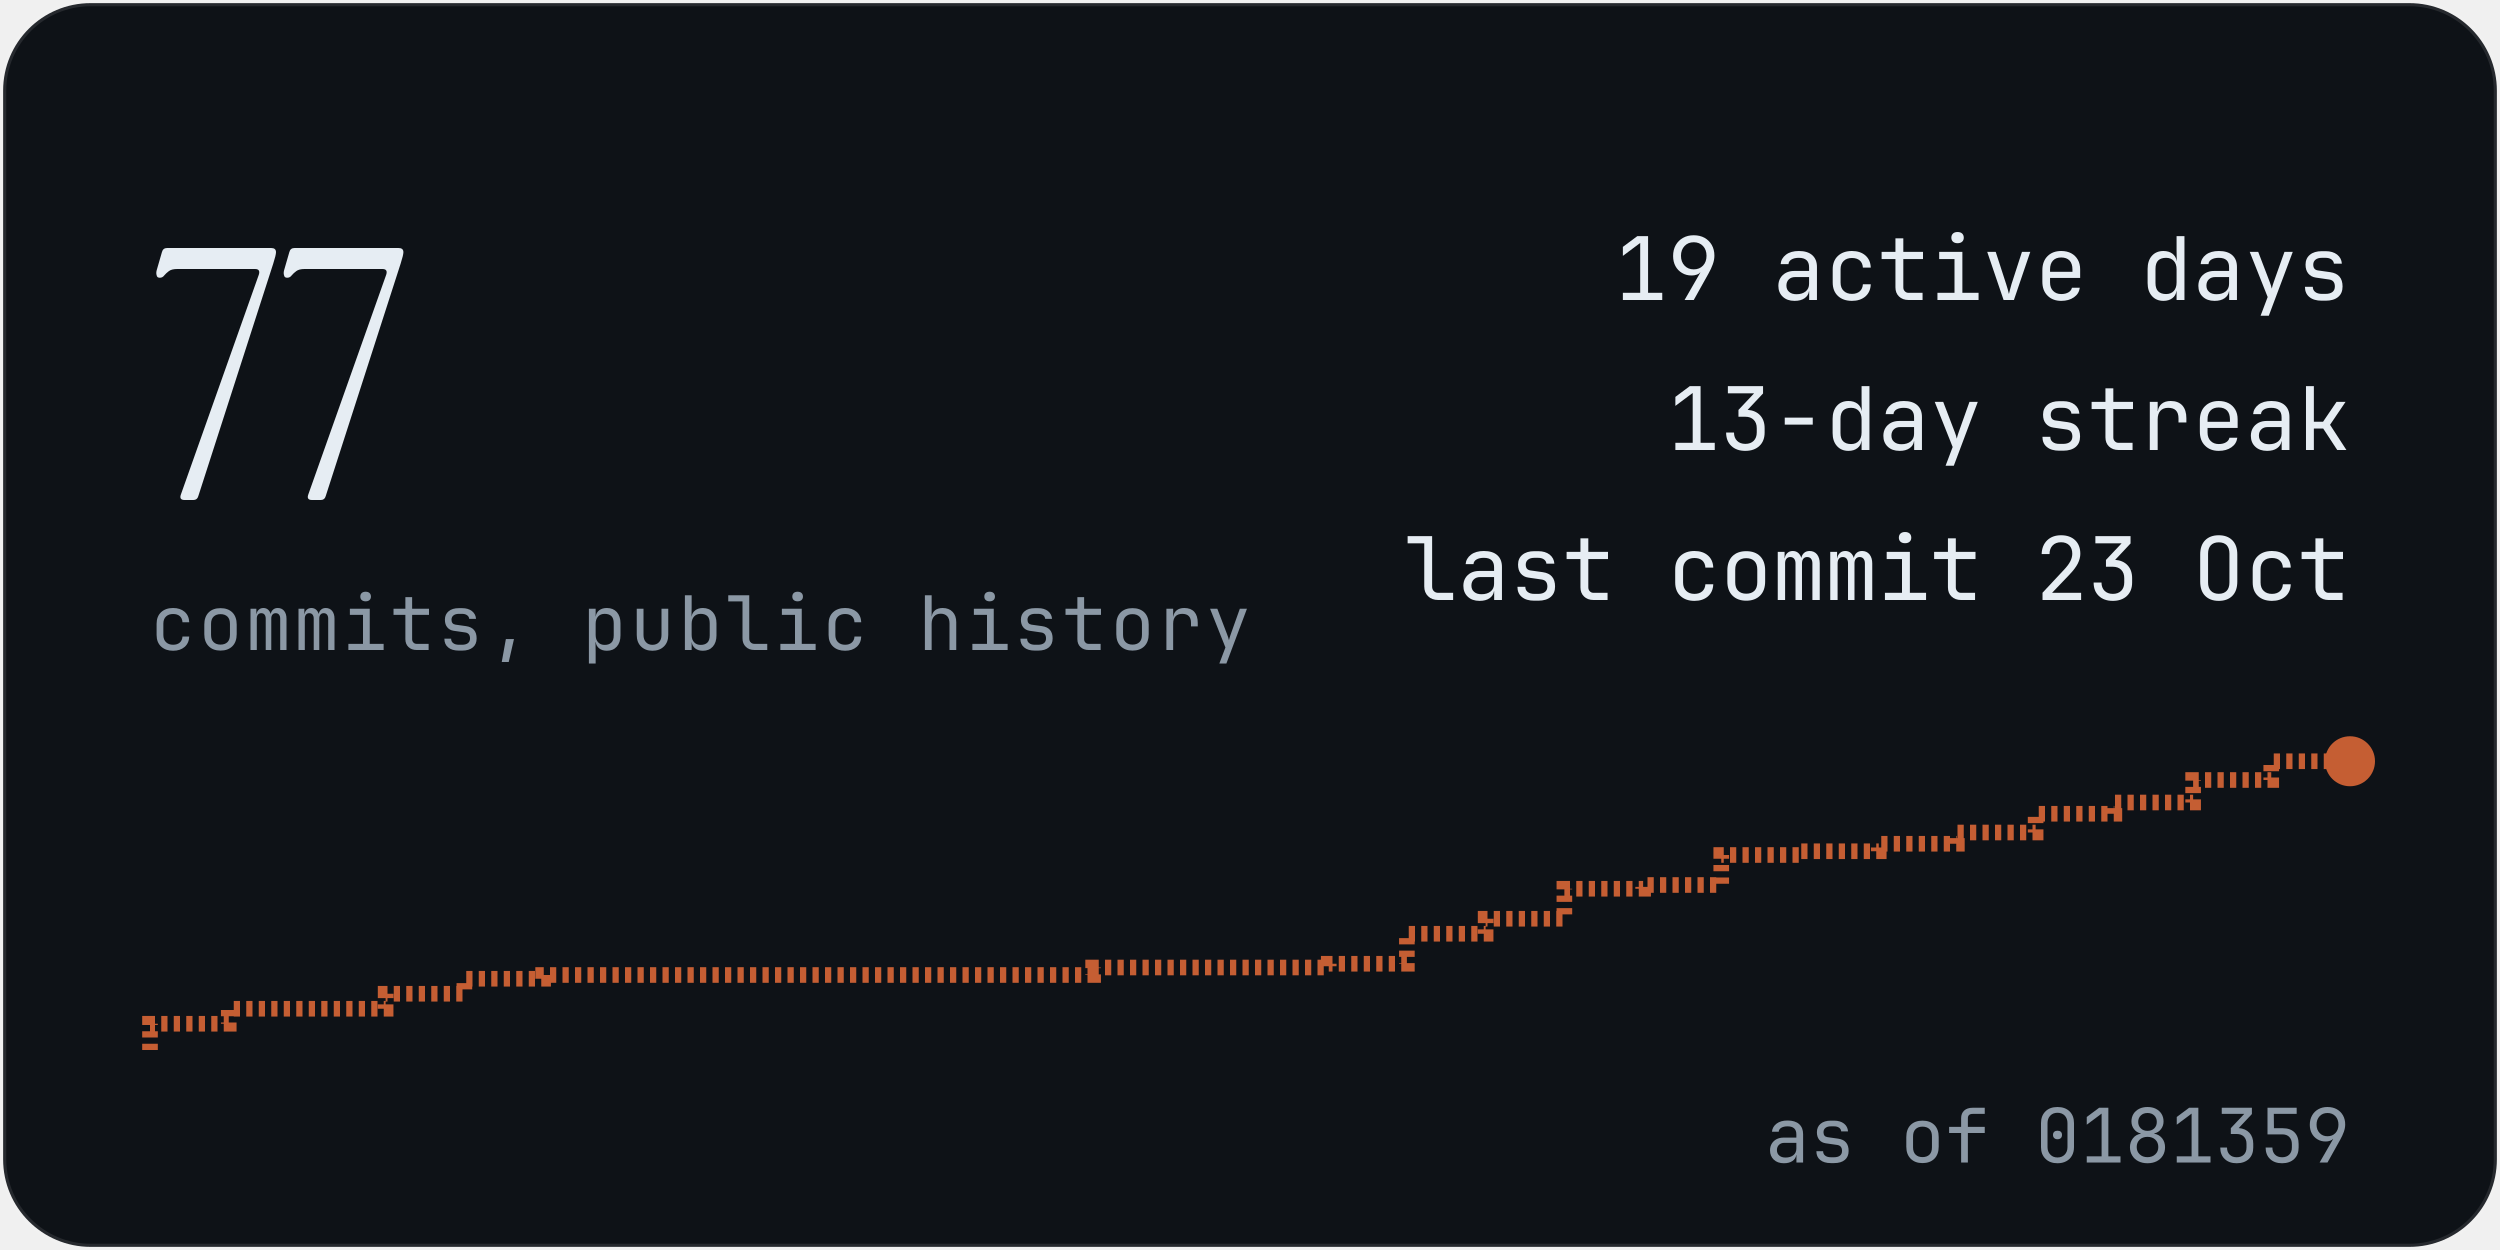
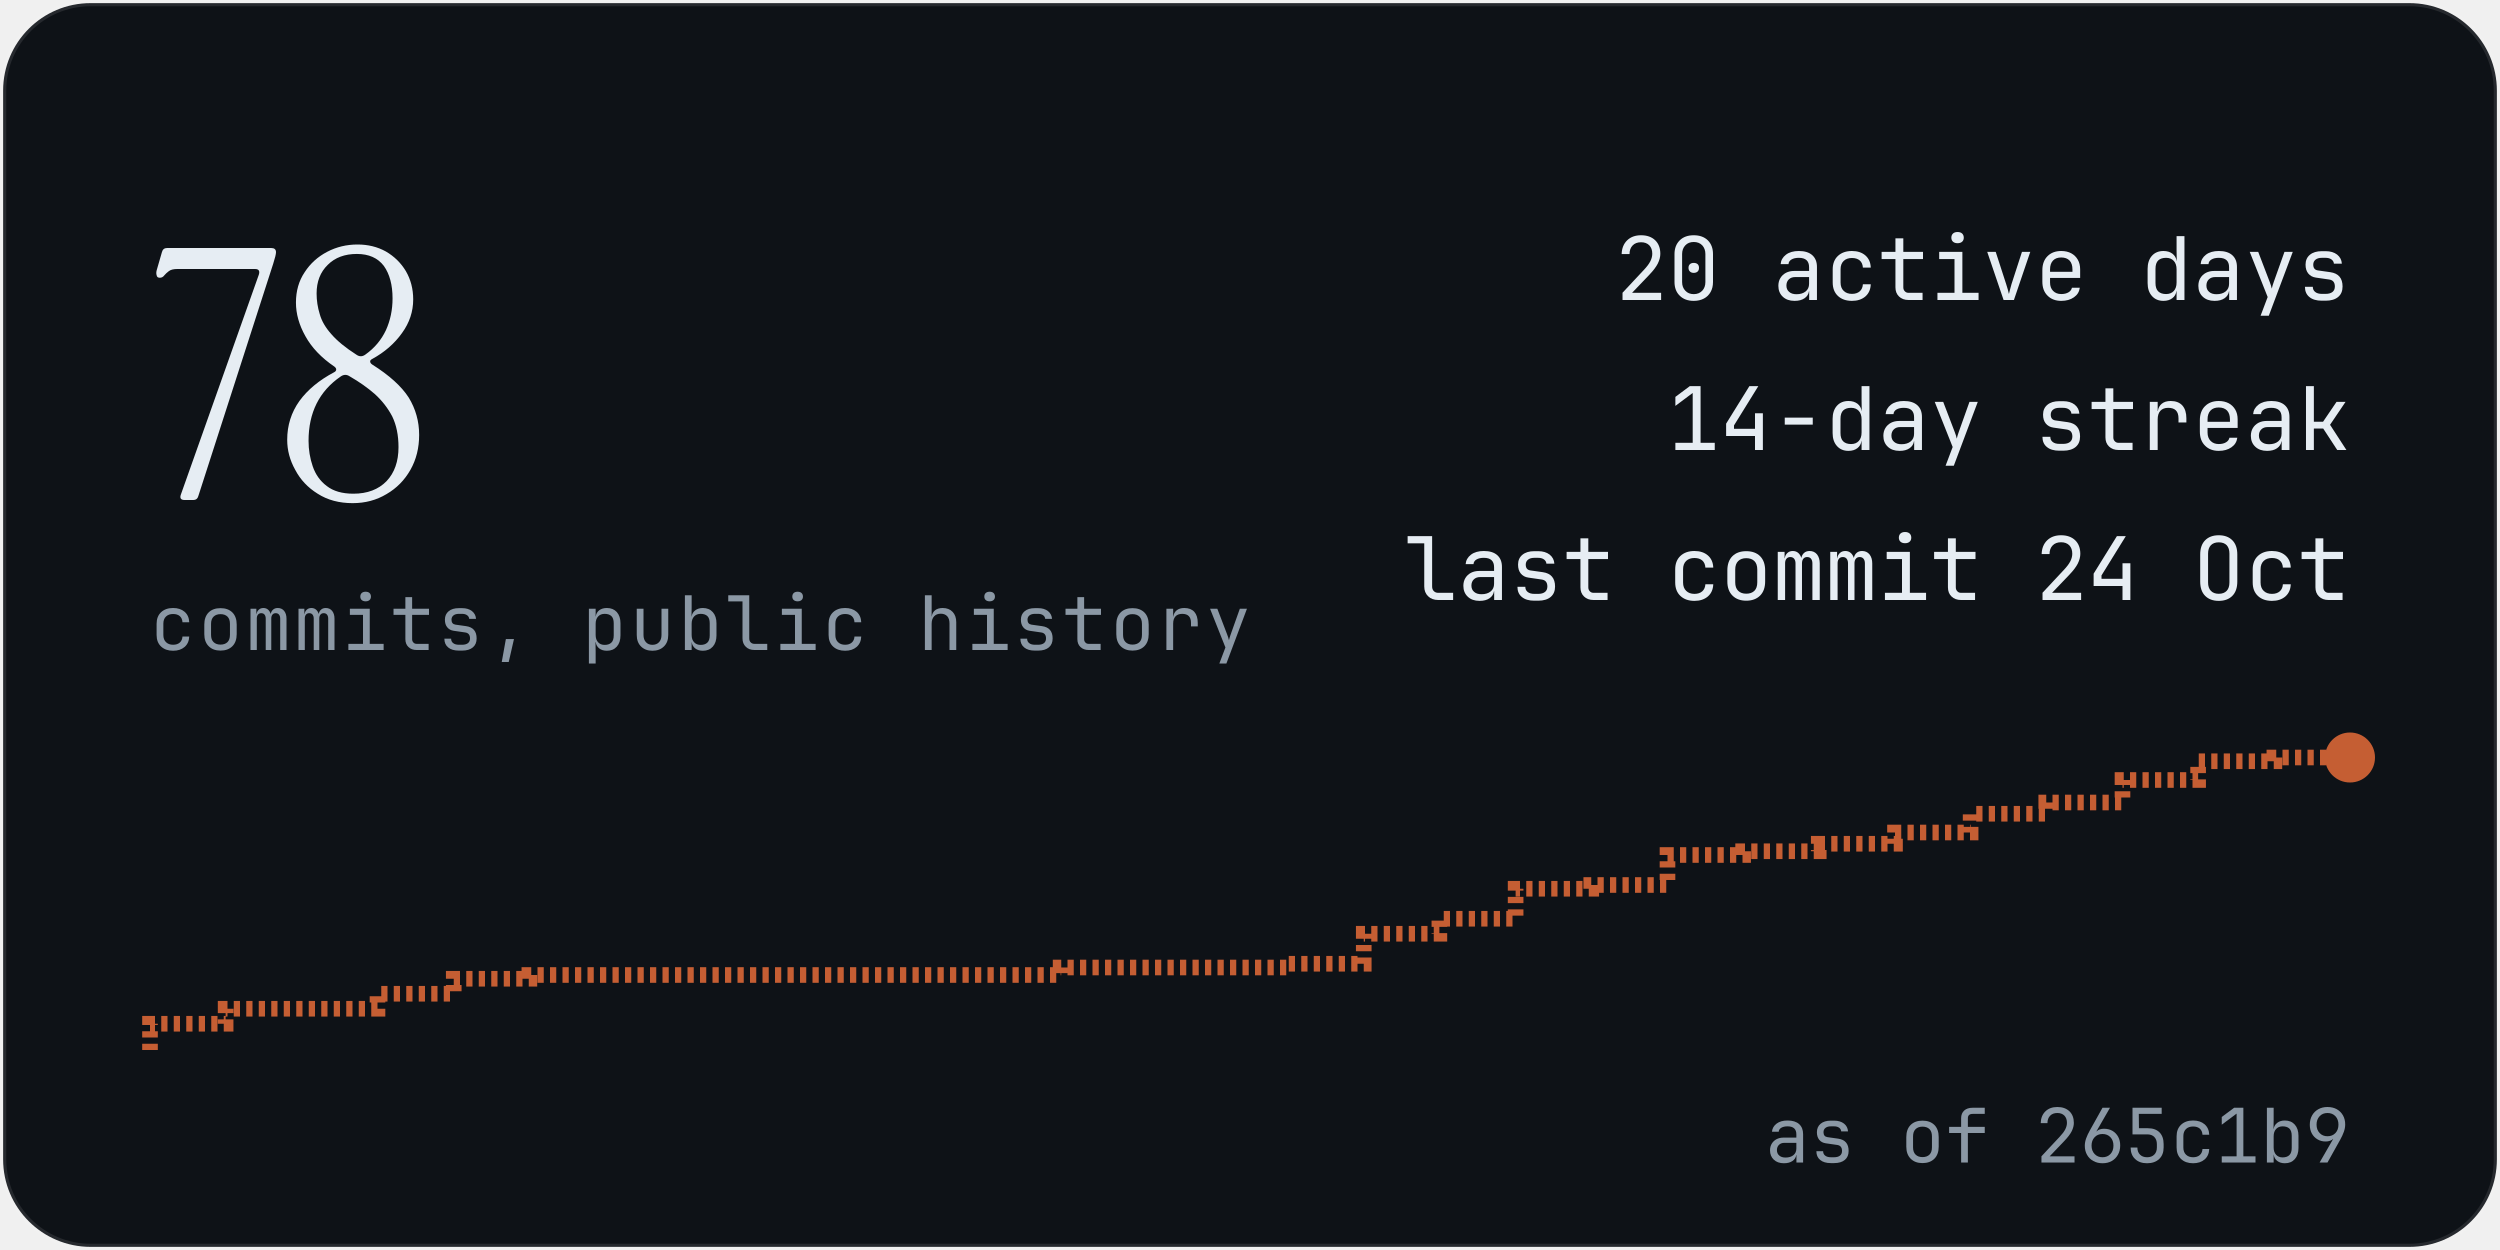
<svg xmlns="http://www.w3.org/2000/svg" viewBox="0 0 400 200" width="400" height="200" role="img" aria-labelledby="cg-title cg-desc">
  <style>.cg-stair{animation:cg-draw 1.6s cubic-bezier(.3,.8,.3,1) both}.cg-bar{transform-box:fill-box;transform-origin:center bottom;animation:cg-rise .4s ease-out both}.cg-flag{animation:cg-fade .4s ease-out 1.6s both}.cg-now-ring{transform-box:fill-box;transform-origin:center;animation:cg-pulse 3.2s ease-out infinite}@keyframes cg-draw{from{stroke-dashoffset:1}to{stroke-dashoffset:0}}@keyframes cg-rise{from{transform:scaleY(0)}to{transform:scaleY(1)}}@keyframes cg-fade{from{opacity:0}to{opacity:1}}@keyframes cg-pulse{from{opacity:.5;transform:scale(1)}to{opacity:0;transform:scale(2.6)}}@media (prefers-reduced-motion:reduce){.cg-stair,.cg-bar,.cg-flag,.cg-now-ring{animation:none}}</style>
  <defs>
    <path id="m44" d="M210 160l 55-306 108 0-70 306-93 0z" />
    <path id="m45" d="M140-290l 0-80 320 0 0 80-320 0z" />
    <path id="m48" d="M300 10q-101 0-160-59-60-58-60-156l 0-320q 0-98 60-157 59-58 160-58 101 0 161 58 59 59 59 157l 0 320q 0 65-27 113-27 49-76 75-50 27-117 27zM300-67q 60 0 97-39 36-38 36-99l 0-320q 0-61-36-100-37-38-97-38-60 0-96 38-37 39-37 100l 0 320q 0 61 37 99 36 39 96 39zM300-310q-27 0-43-15-17-15-17-43 0-27 17-42 16-14 43-14 27 0 44 14 16 15 16 42 0 28-16 43-17 15-44 15z" />
    <path id="m49" d="M90 0l 0-82 198 0 0-570-198 148 0-103 165-123 123 0 0 648 162 0 0 82-450 0z" />
    <path id="m50" d="M86 0l 0-83 243-260q 53-56 75-100 22-44 22-86 0-60-34-96-35-35-94-35-61 0-96 36-36 37-36 99l-90 0q 3-99 63-157 60-58 159-58 101 0 161 57 59 57 59 155 0 52-28 110-29 58-98 130l-197 206 332 0 0 82-441 0z" />
-     <path id="m51" d="M289 10q-101 0-160-57-59-56-59-153l 90 0q 0 60 35 95 35 35 95 35 60 0 95-35 35-35 35-95l 0-50q 0-60-35-95-35-35-95-35l-79 0 0-78 179-190-300 0 0-82 402 0 0 84-176 187q 90 7 142 62 52 56 52 147l 0 50q 0 97-59 153-60 57-162 57z" />
+     <path id="m52" d="M400 0l 0-160-330 0 0-141 266-429 102 0-278 449 0 39 240 0 0-178 90 0 0 420-90 0z" />
    <path id="m53" d="M294 10q-101 0-160-57-59-56-59-153l 90 0q 0 60 35 95 35 35 95 35 60 0 95-35 35-35 35-95l 0-45q 0-60-34-95-34-35-92-35l-199 0 0-355 389 0 0 82-305 0 2 191 118 0q 101 0 156 55 55 56 55 157l 0 45q 0 97-59 153-60 57-162 57z" />
-     <path id="m56" d="M300 10q-69 0-122-27-53-27-82-76-30-48-30-111 0-69 40-119 39-50 105-61l 0-3q-57-13-91-58-34-44-34-102 0-57 27-101 27-43 76-68 48-24 111-24 64 0 112 24 48 25 75 68 27 44 27 101 0 58-34 102-34 45-91 58l 0 3q 66 11 106 61 39 50 39 119 0 63-29 111-30 49-82 76-53 27-123 27zM300-422q 56 0 90-33 34-33 34-86 0-53-34-86-34-33-90-33-55 0-89 33-35 33-35 86 0 53 35 86 34 33 89 33zM300-71q 64 0 104-38 40-37 40-97 0-61-40-99-40-37-104-37-64 0-104 37-40 38-40 99 0 60 40 97 40 38 104 38z" />
+     <path id="m54" d="M301 10q-70 0-123-30-54-29-84-82-30-52-30-121 0-48 18-99 18-50 49-105l 169-303 100 0-180 313 3 2q 13-17 39-26 26-9 57-9 65 0 114 28 48 29 76 79 27 50 27 116 0 70-30 123-30 54-82 84-53 30-123 30zM300-70q 65 0 106-43 40-43 40-112 0-69-40-112-41-43-106-43-65 0-105 43-41 43-41 112 0 69 41 112 40 43 105 43z" />
    <path id="m57" d="M195 0l 180-313-3-2q-10 16-37 25-27 10-59 10-63 0-110-29-48-28-75-78-27-50-27-116 0-71 30-124 30-53 83-83 53-30 122-30 71 0 124 29 53 30 83 82 30 53 30 122 0 48-18 98-18 51-49 106l-169 303-105 0zM300-350q 65 0 106-43 40-43 40-112 0-69-40-112-41-43-106-43-65 0-105 43-41 43-41 112 0 69 41 112 40 43 105 43z" />
    <path id="m79" d="M300 10q-98 0-155-57-57-57-57-163l 0-310q 0-106 57-163 57-57 155-57 98 0 155 57 57 57 57 162l 0 311q 0 106-57 163-57 57-155 57zM300-71q 59 0 91-34 31-33 31-95l 0-330q 0-62-31-96-32-33-91-33-58 0-90 33-32 34-32 96l 0 330q 0 62 32 95 32 34 90 34z" />
    <path id="m97" d="M252 10q-85 0-135-48-50-47-50-124 0-51 23-89 23-38 64-60 41-21 94-21l 170 0 0-43q 0-107-117-107-52 0-84 19-32 19-34 53l-90 0q 5-65 61-108 55-42 147-42 100 0 154 48 53 48 53 134l 0 378-89 0 0-100-2 0q-8 51-51 80-43 30-114 30zM274-66q 66 0 105-32 39-32 39-87l 0-77-160 0q-44 0-71 26-28 27-28 71 0 46 31 72 30 27 84 27z" />
    <path id="m98" d="M332 10q-62 0-102-31-40-30-47-84l-1 0 0 105-90 0 0-730 90 0 0 160-2 125 1 0q 8-53 49-84 40-31 102-31 83 0 132 55 49 55 49 150l 0 161q 0 94-49 149-49 55-132 55zM302-68q 57 0 89-30 32-30 32-97l 0-160q 0-68-32-98-32-29-89-29-55 0-87 35-33 35-33 97l 0 150q 0 62 33 97 32 35 87 35z" />
    <path id="m99" d="M308 10q-100 0-160-56-60-56-60-154l 0-150q 0-98 60-154 60-56 160-56 95 0 154 51 58 51 61 139l-90 0q-3-53-36-82-33-28-89-28-59 0-94 33-36 34-36 96l 0 151q 0 62 36 96 35 34 94 34 56 0 89-29 33-29 36-81l 90 0q-3 88-61 139-59 51-154 51z" />
    <path id="m100" d="M268 10q-82 0-131-55-50-55-50-149l 0-161q 0-95 49-150 49-55 132-55 62 0 103 31 40 31 48 84l 1 0-2-125 0-160 90 0 0 730-90 0 0-105-1 0q-7 54-47 84-40 31-102 31zM298-68q 56 0 88-35 32-35 32-97l 0-150q 0-62-32-97-32-35-88-35-57 0-89 29-32 30-32 98l 0 160q 0 67 32 97 32 30 89 30z" />
    <path id="m101" d="M300 10q-97 0-156-59-60-58-60-161l 0-130q 0-103 60-162 59-58 156-58 65 0 114 26 48 26 75 73 27 47 27 111l 0 98-344 0 0 52q 0 61 35 96 35 36 93 36 50 0 83-20 32-19 39-52l 90 0q-9 69-67 109-58 41-145 41zM172-322l 256 0 0-28q 0-65-33-101-34-35-95-35-61 0-94 35-34 36-34 101l 0 28z" />
    <path id="m102" d="M215 0l 0-393-160 0 0-82 160 0 0-115q 0-65 41-103 41-37 113-37l 161 0 0 82-161 0q-64 0-64 58l 0 115 225 0 0 82-225 0 0 393-90 0z" />
    <path id="m104" d="M92 0l 0-730 90 0 0 285 1 0q 7-55 45-85 38-30 101-30 83 0 132 51 49 51 49 139l 0 370-90 0 0-355q 0-62-31-96-32-33-86-33-56 0-88 35-33 35-33 99l 0 350-90 0z" />
    <path id="m105" d="M85 0l 0-82 195 0 0-386-175 0 0-82 265 0 0 468 185 0 0 82-470 0zM315-649q-33 0-52-17-19-17-19-46 0-30 19-48 19-17 52-17 33 0 52 17 19 18 19 48 0 29-19 46-19 17-52 17z" />
    <path id="m107" d="M97 0l 0-730 90 0 0 407 105 0 154-227 103 0-177 262 187 288-105 0-160-245-107 0 0 245-90 0z" />
    <path id="m108" d="M380 0q-73 0-116-43-44-42-44-112l 0-493-190 0 0-82 280 0 0 575q 0 34 19 53 19 20 51 20l 170 0 0 82-170 0z" />
    <path id="m109" d="M60 0l 0-550 78 0 0 73 2 0q 5-37 30-60 24-23 62-23 36 0 61 21 25 21 36 57l 1 0q 7-36 32-57 24-21 62-21 53 0 85 39 31 40 31 103l 0 418-84 0 0-419q 0-33-16-53-16-19-44-19-27 0-43 19-16 19-16 52l 0 420-74 0 0-419q 0-33-16-53-16-19-43-19-28 0-44 19-16 19-16 52l 0 420-84 0z" />
    <path id="m111" d="M300 8q-99 0-157-58-59-58-59-162l 0-126q 0-105 58-163 58-57 158-57 100 0 158 57 58 58 58 163l 0 126q 0 104-58 162-59 58-158 58zM300-72q 59 0 93-33 33-33 33-97l 0-146q 0-64-33-97-34-33-93-33-58 0-92 33-34 33-34 97l 0 146q 0 64 34 97 34 33 92 33z" />
    <path id="m112" d="M92 180l 0-730 90 0 0 105 1 0q 7-54 47-85 40-30 102-30 83 0 132 54 49 55 49 150l 0 161q 0 95-49 150-49 55-132 55-62 0-102-31-40-31-47-84l-3 0 2 125 0 160-90 0zM302-68q 57 0 89-30 32-30 32-97l 0-160q 0-68-32-98-32-29-89-29-55 0-87 35-33 35-33 97l 0 150q 0 62 33 97 32 35 87 35z" />
    <path id="m114" d="M112 0l 0-550 90 0 0 105 2 0q 7-53 45-84 38-31 102-31 86 0 133 51 46 52 46 147l 0 47-90 0 0-47q 0-120-117-120-59 0-90 34-31 34-31 98l 0 350-90 0z" />
    <path id="m115" d="M278 8q-92 0-142-42-51-41-51-117l 90 0q 0 38 27 59 27 22 76 22l 44 0q 50 0 78-22 27-22 27-62 0-71-65-80l-152-22q-56-8-87-47-31-38-31-101 0-72 50-113 49-41 136-41l 44 0q 80 0 131 39 50 40 54 104l-91 0q-2-29-27-48-26-19-67-19l-44 0q-46 0-72 21-26 21-26 57 0 58 53 66l 142 20q 140 20 140 164 0 77-50 119-51 43-143 43l-44 0z" />
    <path id="m116" d="M355 0q-68 0-109-40-41-39-41-105l 0-323-158 0 0-82 158 0 0-155 90 0 0 155 225 0 0 82-225 0 0 323q 0 28 17 45 16 18 43 18l 160 0 0 82-160 0z" />
    <path id="m117" d="M299 10q-95 0-152-57-57-56-57-153l 0-350 90 0 0 350q 0 60 32 95 32 36 87 36 56 0 89-36 32-35 32-95l 0-350 90 0 0 350q 0 97-58 153-58 57-153 57z" />
    <path id="m118" d="M241 0l-187-550 97 0 120 370q 11 33 19 63 8 31 12 48 5-17 12-48 7-30 17-63l 120-370 95 0-187 550-118 0z" />
    <path id="m121" d="M178 180l 81-214-205-516 97 0 130 340q 8 20 15 42 7 22 10 38 3-16 10-38 7-22 14-42l 121-340 95 0-274 730-94 0z" />
    <path id="d55" d="M99 0q-16 0-11-15l 223-629q 5-16-11-16l-222 0q-16 0-24 6-8 6-13 12-5 7-13 7-8 0-9-7-2-6 0-14l 15-52q 3-12 15-12l 297 0q 14 0 14 12 0 8-8 33l-214 664q-3 11-14 11l-25 0z" />
+     <path id="d56" d="M215 9q-58 0-100-27-42-26-64-68-23-41-23-86 0-62 35-111 35-48 99-82 6-3 6-8 0-4-5-8-56-38-83-87-27-48-27-96 0-50 25-87 24-37 64-58 40-21 87-21 45 0 81 20 36 21 57 56 21 36 21 81 0 52-32 96-32 45-85 74-6 3-6 7 0 5 6 9 73 46 104 94 30 49 30 107 0 56-25 100-25 44-68 69-43 26-97 26zM226-415q 13 9 26-1 38-27 58-69 19-42 19-91 0-58-25-93-26-34-77-34-52 0-83 31-32 31-32 82 0 30 9 59 8 29 33 57 25 29 72 59zM217-18q 60 0 95-36 34-36 34-97 0-51-18-88-19-36-50-64-31-27-71-50-13-9-26 0-92 63-92 184 0 38 12 73 12 35 40 56 28 22 76 22z" />
  </defs>
  <rect x="0.5" y="0.5" width="399" height="199" rx="14" fill="#0E1217" stroke="#FFFFFF" stroke-width="1" stroke-opacity="0.1" />
-   <g class="cg-text-group" data-name="commit-total" data-font="display" data-size="56" fill="#E6EDF3" data-bbox="25 39.7 39.6 40.3">
-     <g class="cg-run" data-bbox="25 39.7 39.6 40.3" transform="translate(24 80)scale(0.056)">
+   <g class="cg-text-group" data-name="commit-total" data-font="display" data-size="56" fill="#E6EDF3" data-bbox="25 39.1 42.1 41.4">
+     <g class="cg-run" data-bbox="25 39.1 42.1 41.4" transform="translate(24 80)scale(0.056)">
      <g fill="#E6EDF3">
        <use href="#d55" />
-         <use href="#d55" x="364" />
+         <use href="#d56" x="364" />
      </g>
    </g>
  </g>
  <g class="cg-text-group" data-name="commit-caption" data-font="mono" data-size="12" fill="#8B98A5" data-bbox="25.1 94.7 174.5 11.5">
    <g class="cg-run" data-bbox="25.1 94.7 174.5 11.5" transform="translate(24 104)scale(0.012)">
      <g fill="#8B98A5">
        <use href="#m99" />
        <use href="#m111" x="640" />
        <use href="#m109" x="1280" />
        <use href="#m109" x="1920" />
        <use href="#m105" x="2560" />
        <use href="#m116" x="3200" />
        <use href="#m115" x="3840" />
        <use href="#m44" x="4480" />
        <use href="#m112" x="5760" />
        <use href="#m117" x="6400" />
        <use href="#m98" x="7040" />
        <use href="#m108" x="7680" />
        <use href="#m105" x="8320" />
        <use href="#m99" x="8960" />
        <use href="#m104" x="10240" />
        <use href="#m105" x="10880" />
        <use href="#m115" x="11520" />
        <use href="#m116" x="12160" />
        <use href="#m111" x="12800" />
        <use href="#m114" x="13440" />
        <use href="#m121" x="14080" />
      </g>
    </g>
  </g>
  <g class="cg-text-group" data-name="stats" data-font="mono" data-size="14" fill="#E6EDF3" data-bbox="225.2 37.1 150.2 59">
-     <g class="cg-run" data-bbox="259.7 37.1 115.2 13.4" transform="translate(258.4 48)scale(0.014)">
+     <g class="cg-run" data-bbox="259.5 37.1 115.3 13.4" transform="translate(258.4 48)scale(0.014)">
      <g fill="#E6EDF3">
-         <use href="#m49" />
-         <use href="#m57" x="600" />
+         <use href="#m50" />
+         <use href="#m48" x="600" />
        <use href="#m97" x="1800" />
        <use href="#m99" x="2400" />
        <use href="#m116" x="3000" />
        <use href="#m105" x="3600" />
        <use href="#m118" x="4200" />
        <use href="#m101" x="4800" />
        <use href="#m100" x="6000" />
        <use href="#m97" x="6600" />
        <use href="#m121" x="7200" />
        <use href="#m115" x="7800" />
      </g>
    </g>
    <g class="cg-run" data-bbox="268.1 61.8 107.4 12.7" transform="translate(266.8 72)scale(0.014)">
      <g fill="#E6EDF3">
        <use href="#m49" />
-         <use href="#m51" x="600" />
+         <use href="#m52" x="600" />
        <use href="#m45" x="1200" />
        <use href="#m100" x="1800" />
        <use href="#m97" x="2400" />
        <use href="#m121" x="3000" />
        <use href="#m115" x="4200" />
        <use href="#m116" x="4800" />
        <use href="#m114" x="5400" />
        <use href="#m101" x="6000" />
        <use href="#m97" x="6600" />
        <use href="#m107" x="7200" />
      </g>
    </g>
    <g class="cg-run" data-bbox="225.2 85.1 149.7 11" transform="translate(224.8 96)scale(0.014)">
      <g fill="#E6EDF3">
        <use href="#m108" />
        <use href="#m97" x="600" />
        <use href="#m115" x="1200" />
        <use href="#m116" x="1800" />
        <use href="#m99" x="3000" />
        <use href="#m111" x="3600" />
        <use href="#m109" x="4200" />
        <use href="#m109" x="4800" />
        <use href="#m105" x="5400" />
        <use href="#m116" x="6000" />
        <use href="#m50" x="7200" />
-         <use href="#m51" x="7800" />
+         <use href="#m52" x="7800" />
        <use href="#m79" x="9000" />
        <use href="#m99" x="9600" />
        <use href="#m116" x="10200" />
      </g>
    </g>
  </g>
-   <path d="M24 168L24 168L24 163.8L36.6 163.8L36.6 163.8L36.6 161.4L49.1 161.4L61.7 161.4L61.7 161.4L61.7 159L74.3 159L74.3 159L74.3 156.6L86.9 156.6L86.9 156.6L86.9 156L99.4 156L112 156L124.6 156L137.1 156L149.7 156L162.3 156L174.9 156L174.9 156L174.9 154.8L187.4 154.8L200 154.8L212.6 154.8L212.6 154.8L212.6 154.2L225.1 154.2L225.1 154.2L225.1 149.4L237.7 149.4L237.7 149.4L237.7 147L250.3 147L250.3 147L250.3 142.2L262.9 142.2L262.9 142.2L262.9 141.6L275.4 141.6L275.4 141.6L275.4 136.8L288 136.8L288 136.8L288 136.2L300.6 136.2L300.6 136.2L300.6 135L313.1 135L313.1 135L313.1 133.2L325.7 133.2L325.7 133.2L325.7 130.2L338.3 130.2L338.3 130.2L338.3 128.4L350.9 128.4L350.9 128.4L350.9 124.8L363.4 124.8L363.4 124.8L363.4 121.8L376 121.8" fill="none" stroke="#C55E33" stroke-width="2.5" class="cg-stair" pathLength="1" stroke-dasharray="1" stroke-dashoffset="0" />
-   <circle class="dm dm-now-dot" cx="376" cy="121.8" r="3.5" fill="#C55E33" stroke="#C55E33" stroke-width="1" />
+   <path d="M24 168L24 168L24 163.8L36.1 163.8L36.1 163.8L36.1 161.4L48.3 161.4L60.4 161.4L60.4 161.4L60.4 159L72.6 159L72.6 159L72.6 156.6L84.7 156.6L84.7 156.6L84.7 156L96.8 156L109 156L121.1 156L133.2 156L145.4 156L157.5 156L169.7 156L169.7 156L169.7 154.8L181.8 154.8L193.9 154.8L206.1 154.8L206.1 154.8L206.1 154.2L218.2 154.2L218.2 154.2L218.2 149.4L230.3 149.4L230.3 149.4L230.3 147L242.5 147L242.5 147L242.5 142.2L254.6 142.2L254.6 142.2L254.6 141.6L266.8 141.6L266.8 141.6L266.8 136.8L278.9 136.8L278.9 136.8L278.9 136.2L291 136.2L291 136.2L291 135L303.2 135L303.2 135L303.2 133.2L315.3 133.2L315.3 133.2L315.3 130.2L327.4 130.2L327.4 130.2L327.4 128.4L339.6 128.4L339.6 128.4L339.6 124.8L351.7 124.8L351.7 124.8L351.7 121.8L363.9 121.8L363.9 121.8L363.9 121.2L376 121.2" fill="none" stroke="#C55E33" stroke-width="2.5" class="cg-stair" pathLength="1" stroke-dasharray="1" stroke-dashoffset="0" />
+   <circle class="dm dm-now-dot" cx="376" cy="121.2" r="3.5" fill="#C55E33" stroke="#C55E33" stroke-width="1" />
  <g class="cg-text-group" data-name="stamp" data-font="mono" data-size="12" fill="#8B98A5" data-bbox="283.2 177.1 92 9">
    <g class="cg-run" data-bbox="283.2 177.1 92 9" transform="translate(282.4 186)scale(0.012)">
      <g fill="#8B98A5">
        <use href="#m97" />
        <use href="#m115" x="600" />
        <use href="#m111" x="1800" />
        <use href="#m102" x="2400" />
-         <use href="#m48" x="3600" />
-         <use href="#m49" x="4200" />
-         <use href="#m56" x="4800" />
-         <use href="#m49" x="5400" />
-         <use href="#m51" x="6000" />
-         <use href="#m53" x="6600" />
+         <use href="#m50" x="3600" />
+         <use href="#m54" x="4200" />
+         <use href="#m53" x="4800" />
+         <use href="#m99" x="5400" />
+         <use href="#m49" x="6000" />
+         <use href="#m98" x="6600" />
        <use href="#m57" x="7200" />
      </g>
    </g>
  </g>
</svg>
